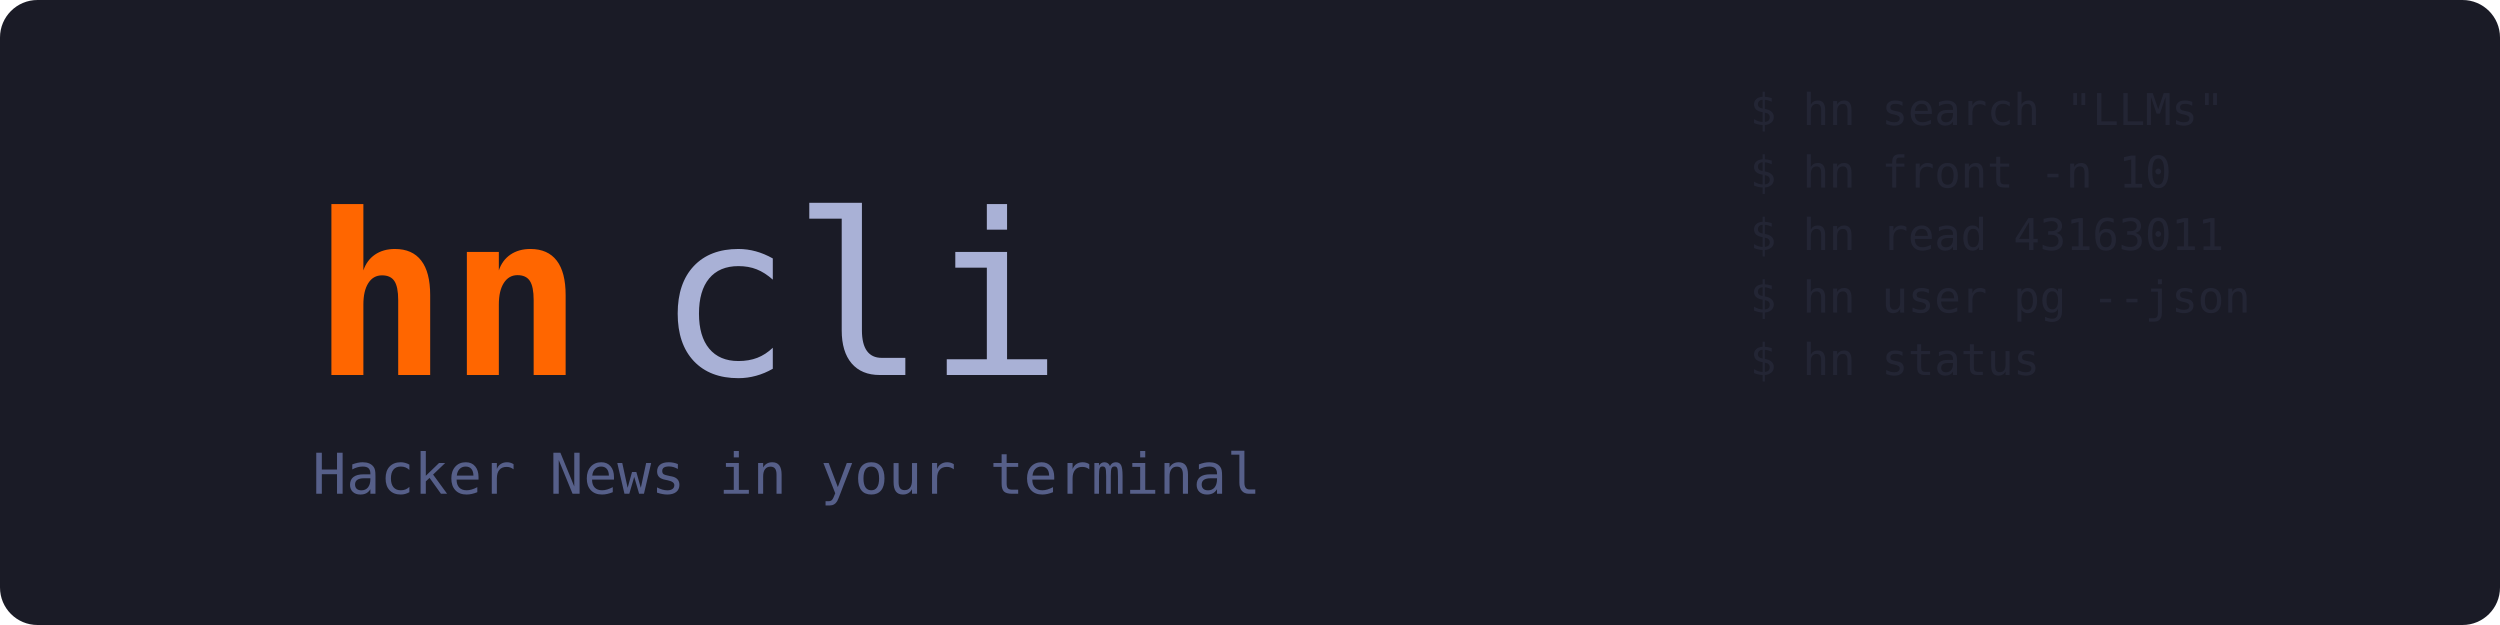
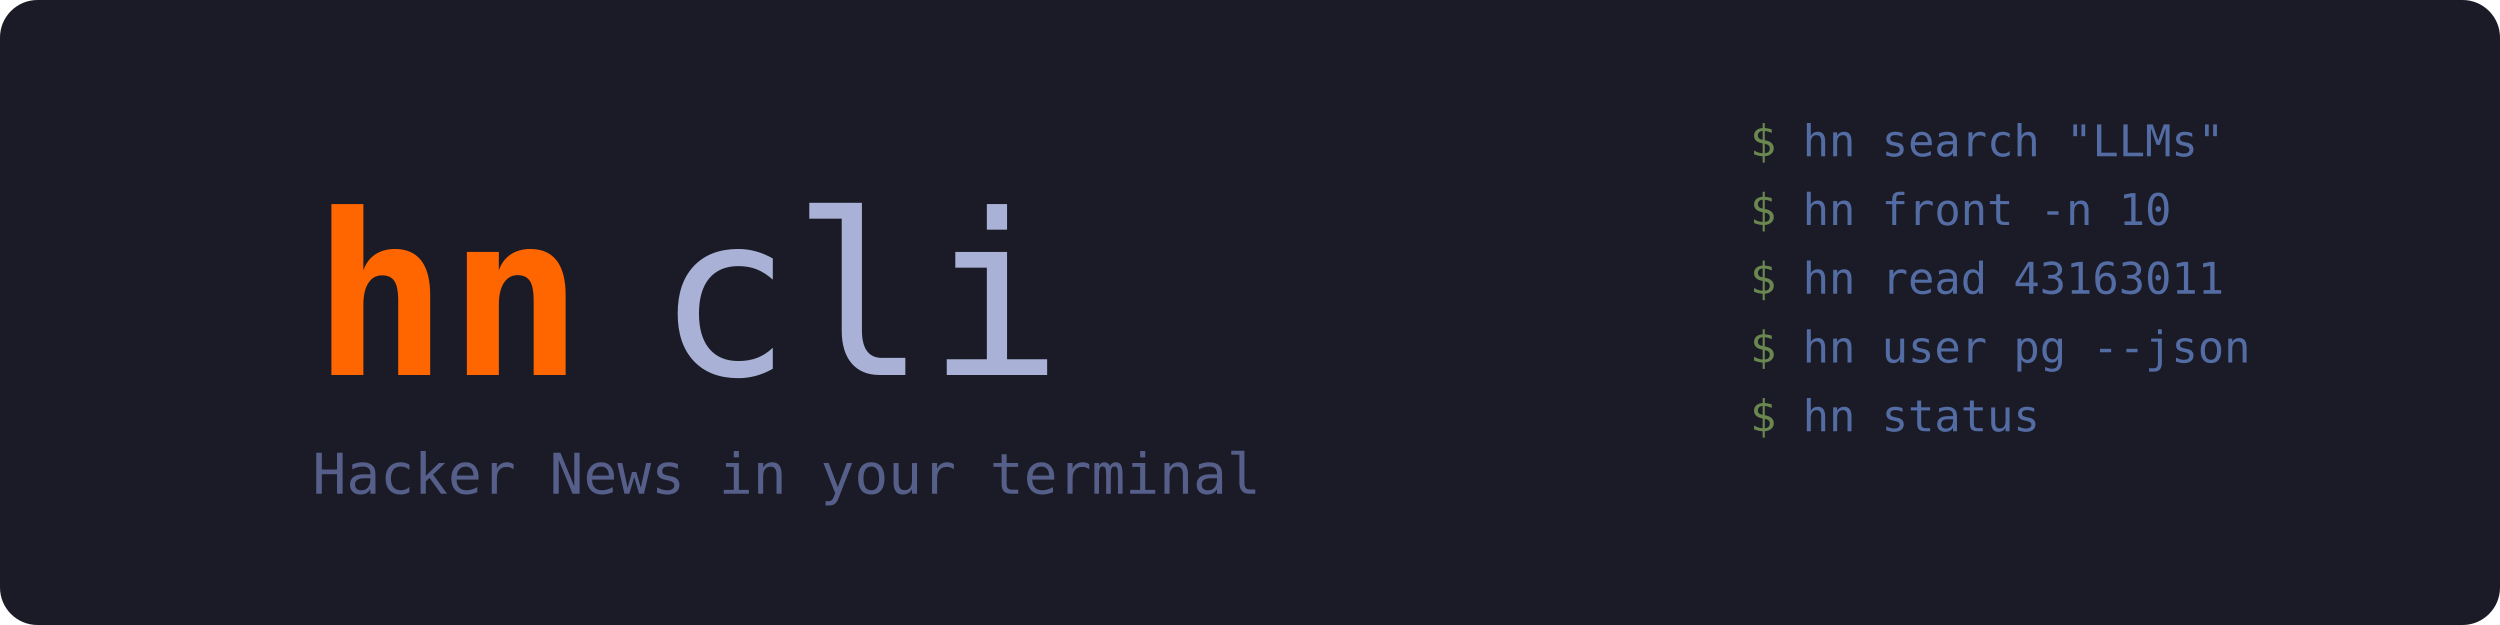
<svg xmlns="http://www.w3.org/2000/svg" viewBox="0 0 800 200" fill="none">
  <rect width="800" height="200" rx="12" fill="#1a1b26" />
  <text x="100" y="120" font-family="ui-monospace, 'Cascadia Code', 'Source Code Pro', Menlo, Consolas, monospace" font-size="72" font-weight="700" fill="#ff6600">hn</text>
  <text x="210" y="120" font-family="ui-monospace, 'Cascadia Code', 'Source Code Pro', Menlo, Consolas, monospace" font-size="72" font-weight="300" fill="#a9b1d6">cli</text>
  <text x="100" y="158" font-family="ui-monospace, 'Cascadia Code', 'Source Code Pro', Menlo, Consolas, monospace" font-size="18" fill="#565f89">Hacker News in your terminal</text>
-   <g transform="translate(560, 40)" fill="#ff6600" opacity="0.15">
-     <text font-family="ui-monospace, monospace" font-size="14" fill="#565f89">
-       <tspan x="0" dy="0">$ hn search "LLMs"</tspan>
-       <tspan x="0" dy="20">$ hn front -n 10</tspan>
-       <tspan x="0" dy="20">$ hn read 43163011</tspan>
-       <tspan x="0" dy="20">$ hn user pg --json</tspan>
-       <tspan x="0" dy="20">$ hn status</tspan>
+   <g transform="translate(560, 50)">
+     <text font-family="ui-monospace, monospace" font-size="14" fill="#7aa2f7" opacity="0.6">
+       <tspan x="0" dy="0">
+         <tspan fill="#9ece6a" opacity="0.7">$</tspan> hn search "LLMs"</tspan>
+       <tspan x="0" dy="22">
+         <tspan fill="#9ece6a" opacity="0.7">$</tspan> hn front -n 10</tspan>
+       <tspan x="0" dy="22">
+         <tspan fill="#9ece6a" opacity="0.7">$</tspan> hn read 43163011</tspan>
+       <tspan x="0" dy="22">
+         <tspan fill="#9ece6a" opacity="0.7">$</tspan> hn user pg --json</tspan>
+       <tspan x="0" dy="22">
+         <tspan fill="#9ece6a" opacity="0.7">$</tspan> hn status</tspan>
    </text>
  </g>
</svg>
